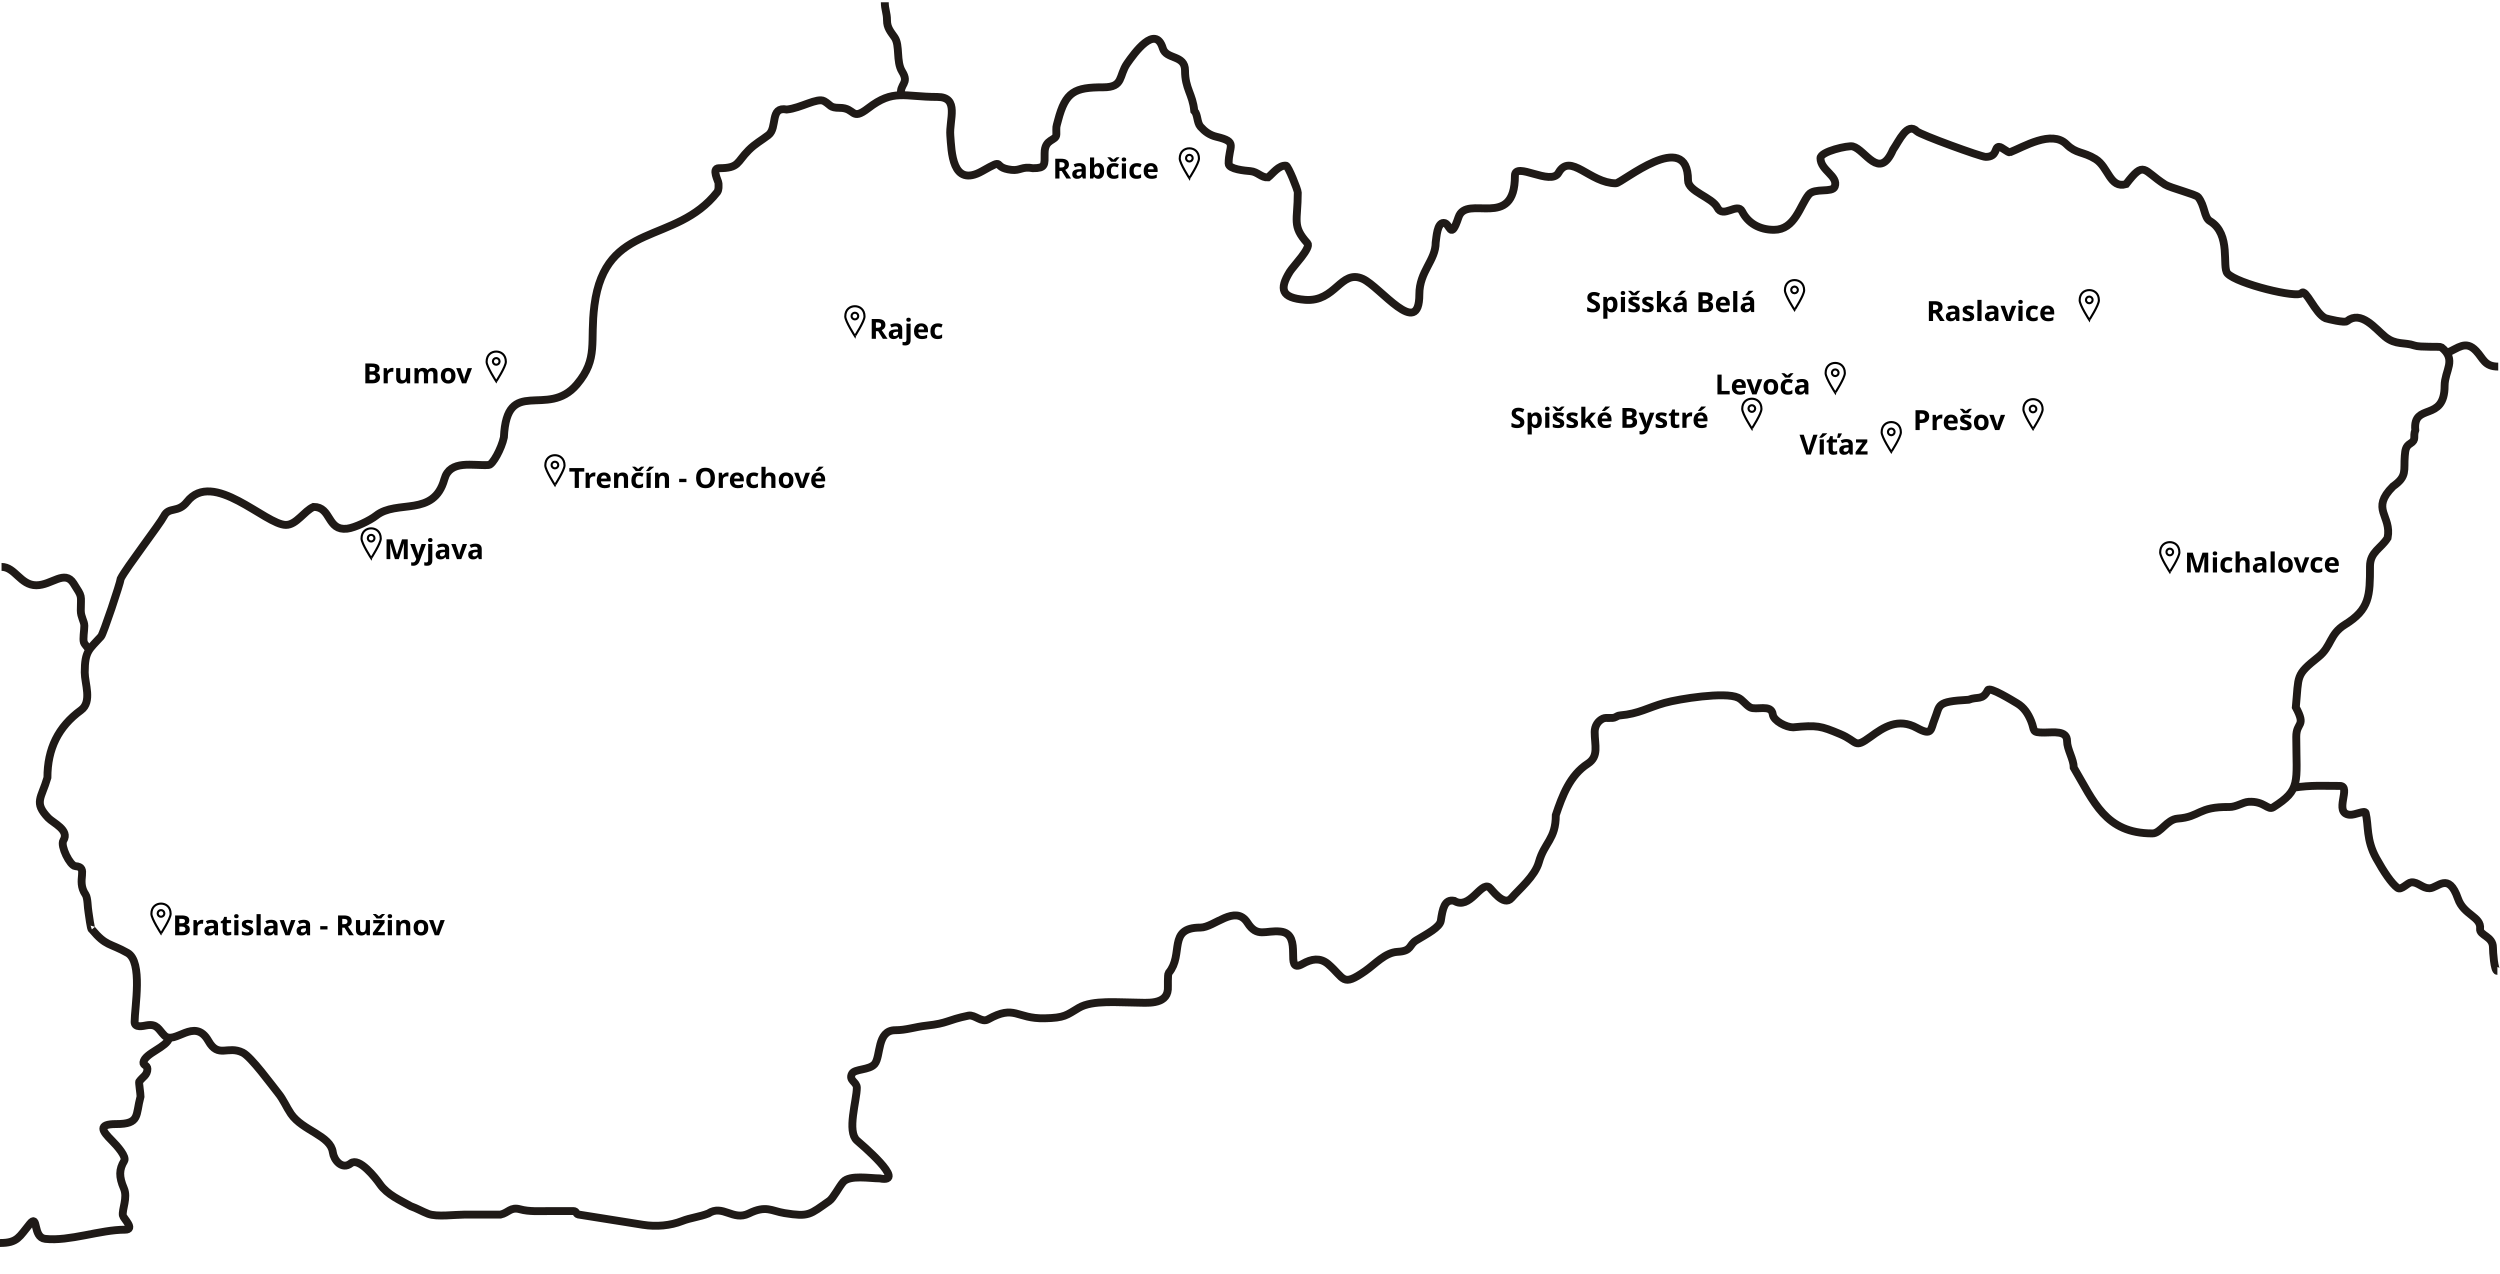
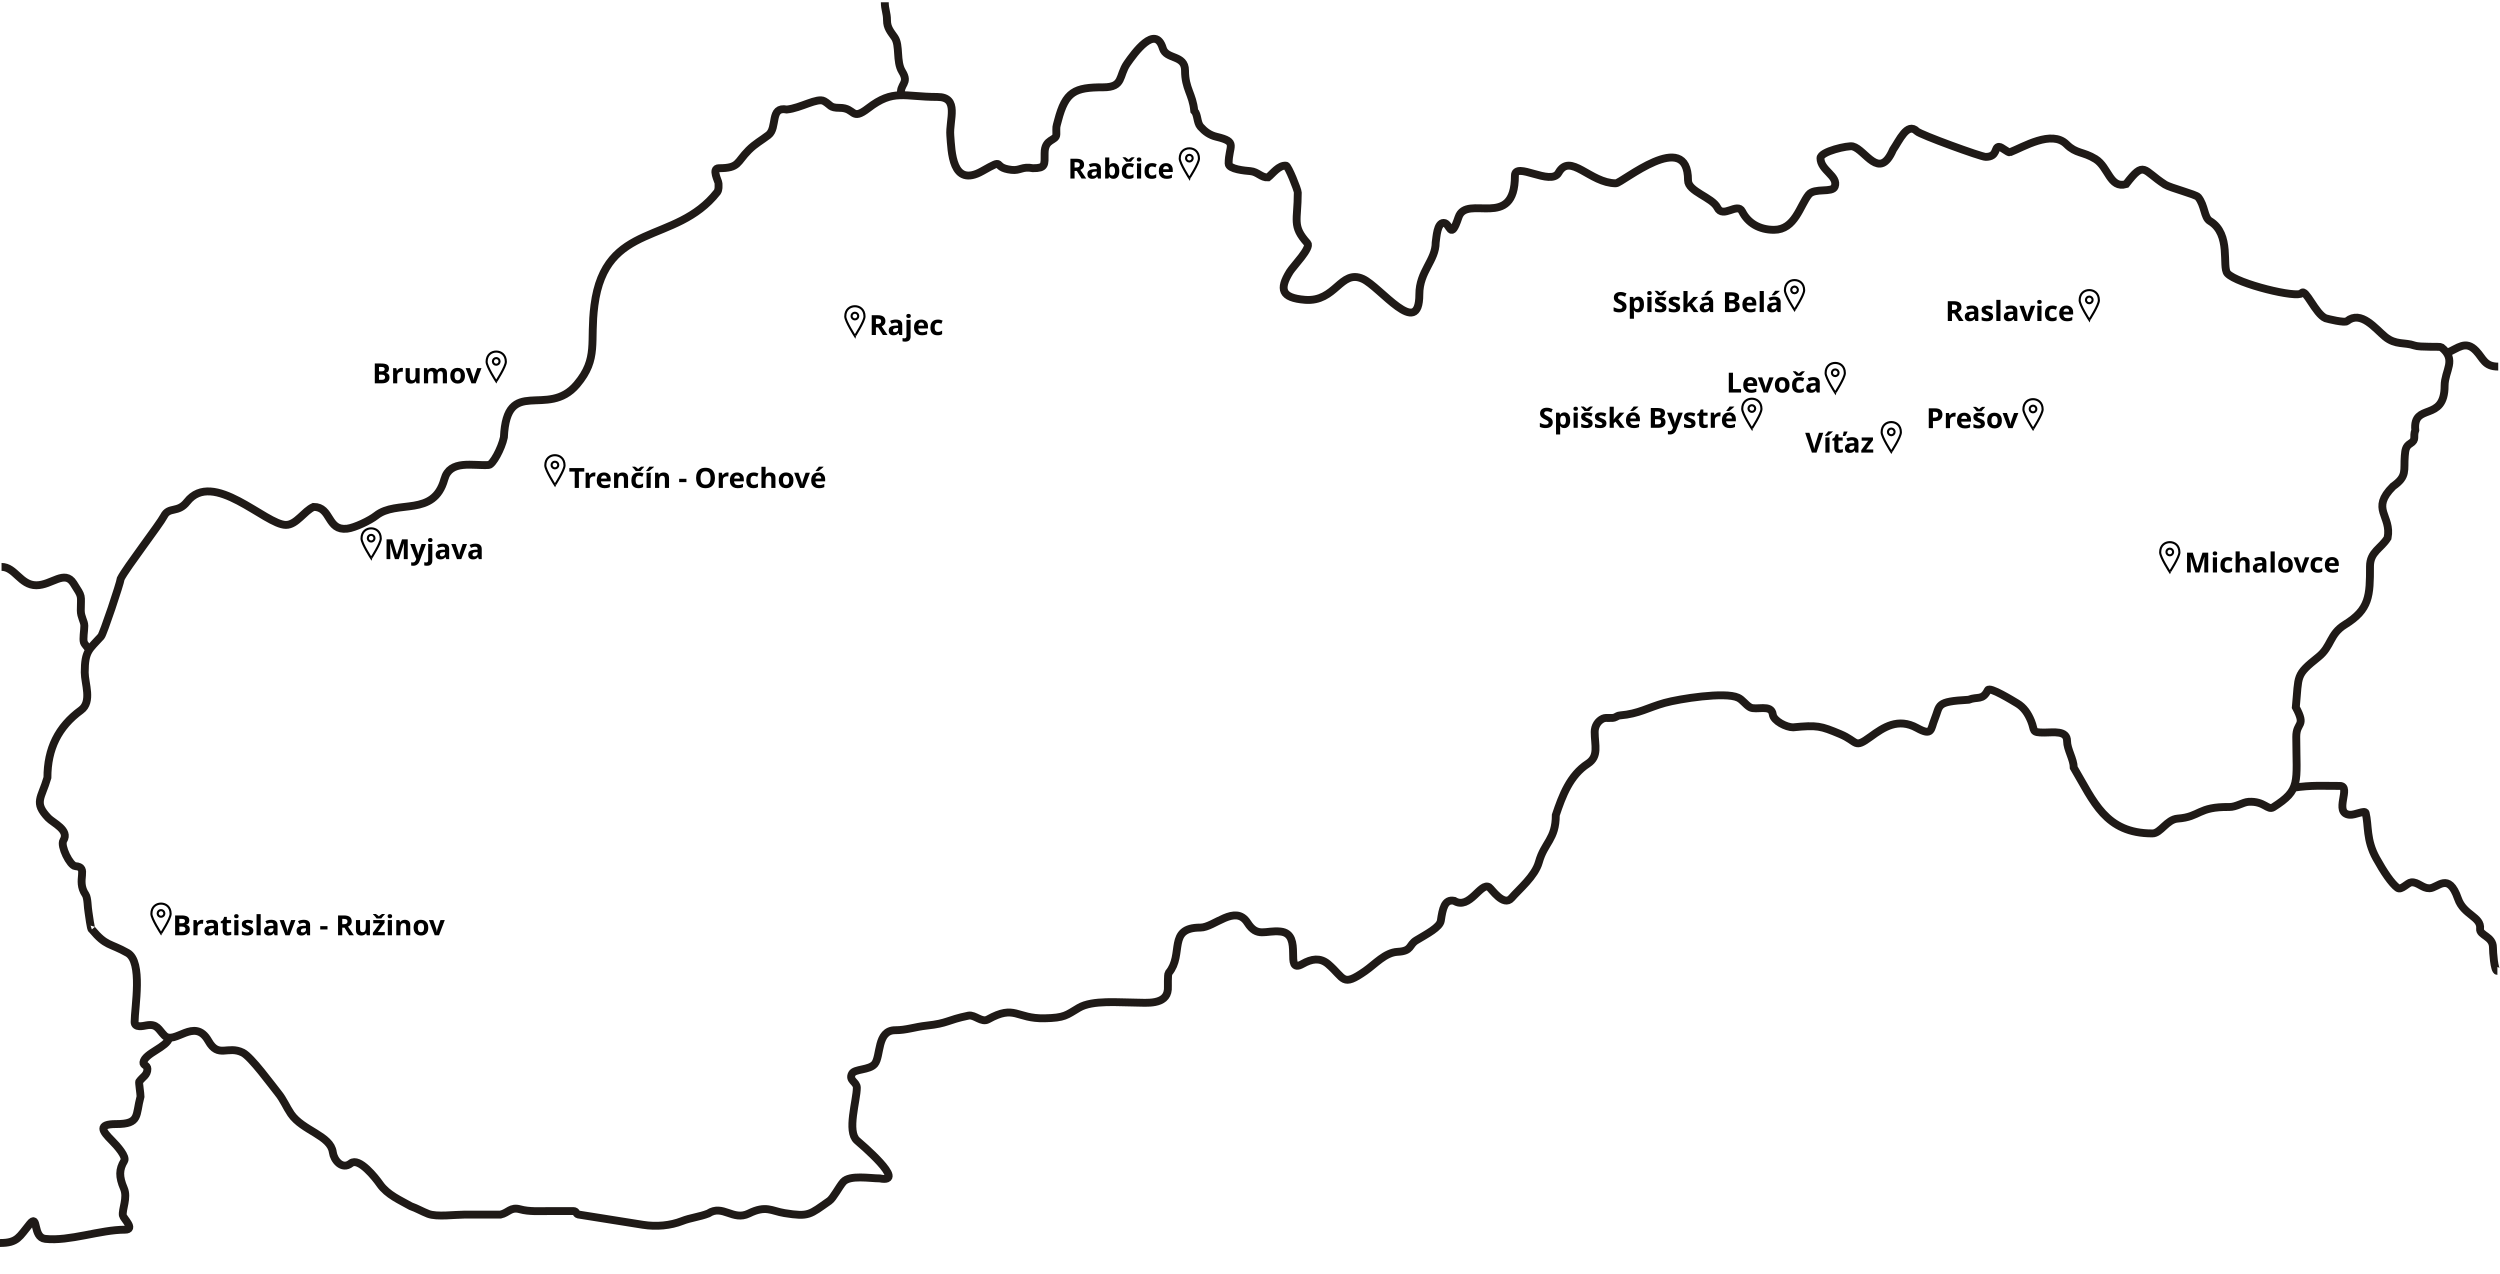
<svg xmlns="http://www.w3.org/2000/svg" xml:space="preserve" width="2642px" height="1346px" style="shape-rendering:geometricPrecision; text-rendering:geometricPrecision; image-rendering:optimizeQuality; fill-rule:evenodd; clip-rule:evenodd" viewBox="0 0 2642 1346" version="1.1" id="svg32">
  <defs id="defs12">
    <style type="text/css" id="style10">
    .str1 {stroke:#1F1A17;stroke-width:4.166}
    .str0 {stroke:#1F1A17;stroke-width:8.334}
    .fil0 {fill:none}
    .fil1 {fill:#1F1A17}
    .fnt0 {font-weight:normal;font-size:33.337;font-family:'Arial'}
   </style>
  </defs>
  <path style="fill:none;stroke:#1f1a17;stroke-width:8.334" id="path15" d="m 97.075,982.193 c -1.271,0.423 -2.997,-15.511 -3.544,-18.162 -0.964,-4.667 -0.712,-15.141 -3.101,-18.605 -10.589,-15.348 4.15,-29.016 -10.871,-30.091 -5.537,-0.396 -16.067,-21.513 -12.606,-27.052 6.882,-11.013 -10.853,-18.554 -15.947,-23.92 -15.608,-16.439 -7.241,-20.628 -0.886,-42.525 0,-30.431 11.403,-53.768 35.438,-71.318 12.122,-8.852 3.987,-28.28 3.987,-39.867 0,-23.115 4.778,-24.161 17.276,-38.095 2.292,-2.554 20.128,-55.774 20.82,-61.13 5.726,-11.354 41.167,-57.36 45.626,-66.002 5.345,-10.36 14.779,-2.841 24.363,-15.061 27.459,-35.01 82.911,24.363 104.541,24.363 11.129,0 19.134,-14.592 29.236,-19.048 19.051,0 13.987,25.496 35.438,23.034 8.165,-0.937 24.346,-8.8 30.565,-13.732 22.152,-17.566 60.934,2.039 72.204,-38.538 5.902,-21.252 30.709,-13.818 46.955,-15.061 4.077,-0.312 13.379,-17.155 15.947,-29.236 3.091,-65.966 45.98,-18.912 77.077,-55.814 23.287,-27.633 13.543,-44.762 18.605,-83.721 11.667,-89.812 85.421,-63.132 129.79,-119.602 1.81,-2.834 1.329,-5.954 1.329,-9.302 0,-2.222 -7.727,-15.947 0.443,-15.947 21.541,0 18.589,-6.186 31.451,-19.048 7.011,-7.011 13.202,-10.088 20.82,-15.947 9.966,-7.666 1.141,-30.572 19.491,-27.021 14.726,-1.472 32.281,-12.896 39.424,-8.859 7.248,4.094 5.651,7.088 16.39,7.088 16.977,0 11.899,14.461 30.122,0.443 26.921,-20.707 37.785,-11.96 73.09,-11.96 23.858,0 12.371,24.338 13.732,40.753 1.342,16.191 1.52,55.812 33.666,37.652 26.372,-14.899 9.074,-3.849 31.008,-1.329 9.347,1.073 11.178,-3.981 22.591,-1.772 13.467,0 12.403,-3.4 12.403,-15.947 0,-15.711 12.403,-12.528 12.403,-19.934 0,-9.53 -0.485,-5.969 1.772,-14.618 7.972,-30.547 17.667,-34.995 47.841,-34.995 21.666,0 16.108,-12.116 25.249,-25.249 7.45,-10.706 29.82,-41.88 37.652,-15.947 3.661,12.118 23.477,6.526 23.477,23.477 0,19.283 8.027,24.747 9.745,42.525 3.866,3.866 2.679,12.348 6.645,16.833 4.486,5.076 9.666,8.926 16.833,10.631 23.183,5.518 12.846,9.313 12.846,28.35 0,6.002 17.553,7.52 23.034,7.973 7.634,0.633 11.623,7.095 18.605,6.645 4.801,-3.807 11.453,-13.184 19.048,-12.403 2.263,0.232 12.403,25.52 12.403,28.35 0,30.055 -6.414,35.088 10.188,53.599 4.275,4.765 -15.034,24.32 -18.605,30.122 -11.389,18.509 -8.955,27.614 15.947,29.679 32.61,2.705 37.645,-32.669 61.13,-22.148 18.451,8.266 59.801,64.476 59.801,16.39 0,-24.416 17.276,-35.596 17.276,-54.928 0.919,-5.982 1.502,-20.54 8.479,-20.601 7.04,-0.061 6.888,20.164 15.626,-5.909 8.465,-25.262 59.617,14.651 59.617,-43.922 0,-15.629 37.962,11.25 46.069,-3.101 12.444,-22.027 33.236,11.074 60.687,11.074 6.105,0 76.191,-59.196 76.191,-3.101 0,11.837 25.567,17.899 31.008,28.793 5.945,11.906 21.192,-5.91 26.135,3.987 6.245,12.506 18.445,19.491 33.666,19.491 22.311,0 27.476,-25.764 36.767,-37.209 6.104,-7.521 24.999,-1.583 27.464,-8.416 4.077,-11.305 -15.061,-17.106 -15.061,-30.122 0,-7.078 29.3,-13.636 34.109,-12.403 13.436,3.445 28.078,36.891 42.525,3.544 6.597,-9.48 15.067,-29.673 25.249,-19.491 3.605,3.605 67.901,27.021 72.647,27.021 12.947,0 8.863,-10.631 14.175,-10.631 2.817,0 9.575,6.505 11.517,5.759 13.985,-5.377 44.121,-24.096 59.801,-8.416 10.114,10.114 17.494,7.462 30.565,15.504 13.849,8.523 15.193,31.554 32.337,26.578 19.704,-25.618 17.578,-14.636 41.196,0.443 5.654,3.61 32.6,10.303 34.995,13.289 7.234,9.022 6.161,21.5 12.403,25.249 23.069,13.86 12.42,48.586 18.605,55.371 10.009,10.98 74.357,26.636 78.406,20.82 3.942,-5.662 14.578,22.104 25.249,26.578 2.765,0.855 20.156,5.078 22.591,3.101 14.887,-12.082 30.118,8.044 40.31,16.39 11.127,9.111 20.837,5.635 31.008,9.302 5.819,2.098 27.159,0.828 28.35,1.772 16.893,13.397 3.544,24.6 3.544,40.753 0,39.15 -33.799,17.151 -31.008,46.955 -2.653,7.084 1.612,9.912 -5.316,14.175 -4.753,2.924 -5.251,6.706 -5.759,12.846 -1.315,15.857 2.857,21.598 -12.403,32.337 -24.388,24.388 -1.151,30.674 -5.759,54.485 -6.95,11.296 -18.605,14.692 -18.605,30.122 0,31.013 -0.355,45.437 -26.578,61.573 -16.308,10.036 -14.078,23.046 -27.907,34.109 -24.504,19.604 -20.613,18.948 -23.92,53.156 11.374,21.33 0.424,14.941 0.471,31.43 0.142,48.754 5.072,55.545 -24.18,74.18 -6.011,3.83 -9.428,-6.705 -26.28,-5.656 -5.945,0.37 -13.045,5.576 -20.443,5.473 -33.066,-0.462 -30.479,10.449 -54.354,12.24 -11.605,0.871 -18.044,15.667 -26.709,15.667 -49.75,0 -61.978,-33.63 -83.17,-69.473 0,-8.792 -7.069,-19.401 -7.069,-28.054 0,-11.674 -14.525,-9.057 -24.078,-9.057 -13.966,0 -9.651,-1.749 -13.916,-12.149 -3.276,-7.989 -7.69,-14.581 -14.8,-18.776 -4.75,-2.801 -28.961,-17.845 -30.925,-13.916 -5.627,11.257 -10.603,6.399 -20.322,10.161 -35.099,2.013 -29.745,5.345 -36.006,20.764 -4.255,10.482 -2.21,18.073 -18.555,9.057 -19.996,-11.03 -35.313,-0.745 -49.038,9.278 -17.961,13.115 -12.872,5.199 -32.251,-2.872 -20.625,-8.589 -23.863,-9.565 -49.701,-7.069 -6.929,0 -20.508,-6.635 -21.427,-13.695 -1.485,-11.416 -17.856,-3.817 -24.078,-7.51 -4.889,-2.901 -7.699,-7.866 -12.591,-10.161 -13.841,-6.497 -62.397,1.317 -77.534,5.522 -17.757,4.932 -27.203,11.537 -47.271,13.254 -1.514,0 -3.554,1.155 -4.639,1.767 -3.577,2.022 -9.684,-0.053 -13.254,1.546 -5.496,2.464 -8.836,8.053 -8.836,14.137 0,14.176 4.693,25.79 -7.29,33.576 -18.85,12.246 -26.96,33.829 -33.797,54.34 0,25.636 -12.117,28.905 -17.892,49.701 -4.114,14.812 -20.725,28.424 -28.989,37.989 -8.266,9.567 -20.993,-9.755 -23.584,-11.482 -8.896,-5.929 -20.569,24.49 -36.889,14.358 -10.308,-2.13 -12.299,8.614 -14.137,20.985 -1.034,6.956 -14.398,13.829 -25.937,20.768 -8.1,4.87 -4.349,11.34 -19.788,12.146 -13.089,0.683 -23.703,12.987 -34.239,20.322 -24.676,17.18 -21.37,7.901 -39.319,-7.51 -8.434,-6.962 -17.225,-5.495 -26.949,0 -20.373,11.511 1.664,-31.671 -23.194,-34.239 -16.031,-1.655 -24.577,6.882 -34.901,-9.278 -12.845,-20.104 -35.324,5.081 -49.701,5.081 -35.342,0 -17.074,28.43 -33.576,47.934 -1.301,1.886 -0.648,14.386 -0.884,17.451 -1.288,16.791 -23.549,13.974 -33.576,13.916 -17.462,0 -46.014,-3.056 -60.525,5.522 -13.291,7.856 -14.806,10.603 -36.227,11.045 -30.251,0.624 -30.978,-14.834 -59.817,1.188 -6.693,3.717 -13.868,-5.229 -20.465,-4.027 -23.467,4.878 -21.319,8.046 -44.302,10.57 -12.58,1.382 -21.416,4.86 -33.134,4.86 -19.739,0 -15.02,27.654 -21.869,35.785 -5.5,6.531 -21.137,5.007 -23.857,10.161 -3.811,7.226 5.081,8.657 5.081,14.8 0,13.335 -10.794,46.345 0.221,55.886 2.575,2.231 54.144,45.802 24.078,39.982 -10.28,0 -31.835,-3.923 -38.657,3.755 -4.352,4.897 -10.494,17.103 -14.8,20.101 -20.745,14.443 -21.148,17.009 -47.271,12.812 -14.047,-2.257 -19.342,-8.613 -37.773,0.442 -16.722,8.213 -27.455,-10.088 -42.853,0 -9.047,3.563 -18.628,4.416 -27.612,7.952 -12.211,4.808 -27.123,6.236 -41.307,3.976 l -68.416,-10.903 c -2.54,-0.627 -1.754,-3.625 -5.163,-3.625 h -7.8 -17.028 c -10.702,0 -21.854,0.826 -31.529,-1.868 -10.088,-2.808 -12.172,3.69 -20.653,5.603 h -37.901 c -10.381,0 -29.477,2.692 -38.45,-0.769 -6.747,-2.603 -11.717,-5.713 -18.475,-8.098 -10.879,-6.222 -24.708,-11.932 -32.692,-23.415 -4.455,-6.407 -21.956,-28.76 -30.704,-21.869 -9.257,7.291 -17.937,-3.539 -18.997,-11.707 -2.302,-17.744 -31.958,-22.717 -44.231,-40.626 -5.009,-7.308 -7.703,-14.72 -13.732,-22.148 -6.511,-8.021 -28.244,-38.047 -37.209,-42.525 -15.967,-7.973 -25.659,6.466 -36.324,-12.403 -14.614,-25.856 -35.666,5.088 -46.512,-5.759 -6.264,-6.264 -7.509,-12.729 -19.048,-10.631 -3.365,0.612 -12.403,2.835 -12.403,-3.544 0,-15.403 9.017,-63.743 -7.53,-73.09 -18.874,-10.663 -22.561,-6.697 -37.652,-24.806 m 81.845,114.448 c -2.181,10.022 -26.05,16.395 -27.36,26.126 -0.396,2.937 4.21,3.021 4.21,6.783 0,6.889 -4.999,8.302 -8.654,13.566 -0.51,0.734 1.403,12.921 1.403,15.671 -5.357,19.902 -0.339,29.123 -25.703,29.123 -20.068,0 -14.692,7.358 -4.692,17.358 6.005,6.005 15.771,17.22 13.121,21.577 -5.436,8.937 -5.638,16.711 -0.353,28.98 4.3,9.979 -2.088,22.164 -1.044,28.697 0.468,2.931 13.44,15.007 2.345,15.007 -26.296,0 -58.909,12.512 -84.373,9.712 -13.577,-1.493 -7.131,-26.928 -16.139,-15.981 -11.444,13.909 -13.015,20.338 -31.681,20.338 m 94.025,-626.328 c 0.417,-1.465 -4.517,-5.819 -5.381,-8.42 -1.204,-3.622 0.468,-12.296 0.468,-17.542 0,-4.76 -3.742,-9.236 -3.742,-16.138 0,-17.084 2.234,-13.193 -7.718,-28.768 -9.358,-14.643 -23.038,2.105 -39.293,2.105 -16.8,0 -22.47,-19.413 -36.72,-19.413 m 950.7,-498.461 c -2.13,-12.33 9.112,-11.898 0.999,-25.081 -6.551,-10.649 -2.036,-27.575 -7.972,-36.11 -4.033,-5.8 -7.972,-10.093 -7.972,-17.82 0,-8.255 -2.344,-11.43 -2.344,-19.227 M 2585.75,372.997 c 12.094,-4.827 19.802,-13.962 30.988,-2.181 7.645,8.051 8.828,16.606 23.389,16.606 m -216.218,444.989 c 19.377,-2.769 29.77,-1.843 48.848,-1.843 12.822,0 -7.275,28.837 10.317,30.482 5.686,0.532 16.148,-5.193 16.943,-1.93 3.299,13.534 0.385,28.29 11.195,47.888 7.904,14.33 16.232,26.661 22.511,31.297 3.968,2.928 10.453,-5.461 14.538,-5.844 6.874,-0.645 11.849,6.431 19.2,6.272 8.907,-0.191 20.127,-17.825 30.128,10.935 6.09,17.517 24.764,19.006 23.359,31.903 -0.767,7.04 13.6,7.862 13.6,19.696 0,4.651 1.295,24.855 4.69,24.855" class="fil0 str0" />
  <g transform="translate(-1604.054,698.5398)" id="g5074">
    <g id="g5060">
      <text xml:space="preserve" style="font-style:normal;font-variant:normal;font-weight:normal;font-stretch:normal;font-size:40px;line-height:125%;font-family:Wingdings;-inkscape-font-specification:Wingdings;letter-spacing:0px;word-spacing:-1.23px;fill:#000000;fill-opacity:1;stroke:none;stroke-width:1px;stroke-linecap:butt;stroke-linejoin:miter;stroke-opacity:1" x="1786.479" y="289.832" id="text5058">
        <tspan id="tspan5056" x="1786.479" y="289.832" style="font-style:normal;font-variant:normal;font-weight:bold;font-stretch:normal;font-size:29.333px;font-family:sans-serif;-inkscape-font-specification:'sans-serif Bold'">Bratislava - Ružinov</tspan>
      </text>
      <text id="text5078" y="289.832" x="1786.479" style="font-style:normal;font-variant:normal;font-weight:normal;font-stretch:normal;font-size:40px;line-height:125%;font-family:Wingdings;-inkscape-font-specification:Wingdings;letter-spacing:0px;word-spacing:-1.23px;fill:#000000;fill-opacity:1;stroke:none;stroke-width:1px;stroke-linecap:butt;stroke-linejoin:miter;stroke-opacity:1" xml:space="preserve">
        <tspan style="font-style:normal;font-variant:normal;font-weight:bold;font-stretch:normal;font-size:29.333px;font-family:sans-serif;-inkscape-font-specification:'sans-serif Bold'" y="326.428" x="1786.479" id="tspan5076" />
      </text>
      <g id="g4552-2-5" transform="matrix(0.05790356,0,0,0.05790356,1766.482,255.942)" style="clip-rule:evenodd;fill:none;fill-rule:evenodd;stroke:#000000;stroke-width:38.38;stroke-miterlimit:4;stroke-dasharray:none;stroke-opacity:1;image-rendering:optimizeQuality;shape-rendering:geometricPrecision;text-rendering:geometricPrecision">
        <path id="path4550-2-21" d="m 133.383,551.7 c 0,0.1 0.2,0.3 0.2,0.3 0,0 175.2,-269 175.2,-357.4 0,-130.1 -88.8,-186.7 -175.4,-186.9 -86.6,0.2 -175.4,56.8 -175.4,186.9 0,88.4 175.3,357.4 175.3,357.4 0,0 0.1,-0.3 0.1,-0.3 z M 72.683,187.2 c 0,-33.6 27.2,-60.8 60.8,-60.8 33.6,0 60.8,27.2 60.8,60.8 0,33.6 -27.3,60.8 -60.9,60.8 -33.5,0 -60.7,-27.2 -60.7,-60.8 z" style="fill:none;stroke-width:38.38;stroke-miterlimit:4;stroke-dasharray:none" />
      </g>
      <g id="g4552-2-5-8" transform="matrix(0.05790356,0,0,0.05790356,1988.558,-140.6224)" style="clip-rule:evenodd;fill:none;fill-rule:evenodd;stroke:#000000;stroke-width:38.38;stroke-miterlimit:4;stroke-dasharray:none;stroke-opacity:1;image-rendering:optimizeQuality;shape-rendering:geometricPrecision;text-rendering:geometricPrecision">
        <path id="path4550-2-21-0" d="m 133.383,551.7 c 0,0.1 0.2,0.3 0.2,0.3 0,0 175.2,-269 175.2,-357.4 0,-130.1 -88.8,-186.7 -175.4,-186.9 -86.6,0.2 -175.4,56.8 -175.4,186.9 0,88.4 175.3,357.4 175.3,357.4 0,0 0.1,-0.3 0.1,-0.3 z M 72.683,187.2 c 0,-33.6 27.2,-60.8 60.8,-60.8 33.6,0 60.8,27.2 60.8,60.8 0,33.6 -27.3,60.8 -60.9,60.8 -33.5,0 -60.7,-27.2 -60.7,-60.8 z" style="fill:none;stroke-width:38.38;stroke-miterlimit:4;stroke-dasharray:none" />
      </g>
      <g id="g4552-2-5-4" transform="matrix(0.05790356,0,0,0.05790356,2182.771,-217.9353)" style="clip-rule:evenodd;fill:none;fill-rule:evenodd;stroke:#000000;stroke-width:38.38;stroke-miterlimit:4;stroke-dasharray:none;stroke-opacity:1;image-rendering:optimizeQuality;shape-rendering:geometricPrecision;text-rendering:geometricPrecision">
        <path id="path4550-2-21-3" d="m 133.383,551.7 c 0,0.1 0.2,0.3 0.2,0.3 0,0 175.2,-269 175.2,-357.4 0,-130.1 -88.8,-186.7 -175.4,-186.9 -86.6,0.2 -175.4,56.8 -175.4,186.9 0,88.4 175.3,357.4 175.3,357.4 0,0 0.1,-0.3 0.1,-0.3 z M 72.683,187.2 c 0,-33.6 27.2,-60.8 60.8,-60.8 33.6,0 60.8,27.2 60.8,60.8 0,33.6 -27.3,60.8 -60.9,60.8 -33.5,0 -60.7,-27.2 -60.7,-60.8 z" style="fill:none;stroke-width:38.38;stroke-miterlimit:4;stroke-dasharray:none" />
      </g>
      <g id="g4552-2-5-6" transform="matrix(0.05790356,0,0,0.05790356,2120.746,-327.4483)" style="clip-rule:evenodd;fill:none;fill-rule:evenodd;stroke:#000000;stroke-width:38.38;stroke-miterlimit:4;stroke-dasharray:none;stroke-opacity:1;image-rendering:optimizeQuality;shape-rendering:geometricPrecision;text-rendering:geometricPrecision">
        <path id="path4550-2-21-1" d="m 133.383,551.7 c 0,0.1 0.2,0.3 0.2,0.3 0,0 175.2,-269 175.2,-357.4 0,-130.1 -88.8,-186.7 -175.4,-186.9 -86.6,0.2 -175.4,56.8 -175.4,186.9 0,88.4 175.3,357.4 175.3,357.4 0,0 0.1,-0.3 0.1,-0.3 z M 72.683,187.2 c 0,-33.6 27.2,-60.8 60.8,-60.8 33.6,0 60.8,27.2 60.8,60.8 0,33.6 -27.3,60.8 -60.9,60.8 -33.5,0 -60.7,-27.2 -60.7,-60.8 z" style="fill:none;stroke-width:38.38;stroke-miterlimit:4;stroke-dasharray:none" />
      </g>
      <g id="g4552-2-5-60" transform="matrix(0.05790356,0,0,0.05790356,2499.785,-375.3736)" style="clip-rule:evenodd;fill:none;fill-rule:evenodd;stroke:#000000;stroke-width:38.38;stroke-miterlimit:4;stroke-dasharray:none;stroke-opacity:1;image-rendering:optimizeQuality;shape-rendering:geometricPrecision;text-rendering:geometricPrecision">
        <path id="path4550-2-21-5" d="m 133.383,551.7 c 0,0.1 0.2,0.3 0.2,0.3 0,0 175.2,-269 175.2,-357.4 0,-130.1 -88.8,-186.7 -175.4,-186.9 -86.6,0.2 -175.4,56.8 -175.4,186.9 0,88.4 175.3,357.4 175.3,357.4 0,0 0.1,-0.3 0.1,-0.3 z M 72.683,187.2 c 0,-33.6 27.2,-60.8 60.8,-60.8 33.6,0 60.8,27.2 60.8,60.8 0,33.6 -27.3,60.8 -60.9,60.8 -33.5,0 -60.7,-27.2 -60.7,-60.8 z" style="fill:none;stroke-width:38.38;stroke-miterlimit:4;stroke-dasharray:none" />
      </g>
      <g id="g4552-2-5-9" transform="matrix(0.05790356,0,0,0.05790356,2853.237,-542.2368)" style="clip-rule:evenodd;fill:none;fill-rule:evenodd;stroke:#000000;stroke-width:38.38;stroke-miterlimit:4;stroke-dasharray:none;stroke-opacity:1;image-rendering:optimizeQuality;shape-rendering:geometricPrecision;text-rendering:geometricPrecision">
        <path id="path4550-2-21-7" d="m 133.383,551.7 c 0,0.1 0.2,0.3 0.2,0.3 0,0 175.2,-269 175.2,-357.4 0,-130.1 -88.8,-186.7 -175.4,-186.9 -86.6,0.2 -175.4,56.8 -175.4,186.9 0,88.4 175.3,357.4 175.3,357.4 0,0 0.1,-0.3 0.1,-0.3 z M 72.683,187.2 c 0,-33.6 27.2,-60.8 60.8,-60.8 33.6,0 60.8,27.2 60.8,60.8 0,33.6 -27.3,60.8 -60.9,60.8 -33.5,0 -60.7,-27.2 -60.7,-60.8 z" style="fill:none;stroke-width:38.38;stroke-miterlimit:4;stroke-dasharray:none" />
      </g>
      <g id="g4552-2-5-98" transform="matrix(0.05790356,0,0,0.05790356,3492.79,-402.9987)" style="clip-rule:evenodd;fill:none;fill-rule:evenodd;stroke:#000000;stroke-width:38.38;stroke-miterlimit:4;stroke-dasharray:none;stroke-opacity:1;image-rendering:optimizeQuality;shape-rendering:geometricPrecision;text-rendering:geometricPrecision">
        <path id="path4550-2-21-57" d="m 133.383,551.7 c 0,0.1 0.2,0.3 0.2,0.3 0,0 175.2,-269 175.2,-357.4 0,-130.1 -88.8,-186.7 -175.4,-186.9 -86.6,0.2 -175.4,56.8 -175.4,186.9 0,88.4 175.3,357.4 175.3,357.4 0,0 0.1,-0.3 0.1,-0.3 z M 72.683,187.2 c 0,-33.6 27.2,-60.8 60.8,-60.8 33.6,0 60.8,27.2 60.8,60.8 0,33.6 -27.3,60.8 -60.9,60.8 -33.5,0 -60.7,-27.2 -60.7,-60.8 z" style="fill:none;stroke-width:38.38;stroke-miterlimit:4;stroke-dasharray:none" />
      </g>
      <g id="g4552-2-5-87" transform="matrix(0.05790356,0,0,0.05790356,3744.829,-277.1481)" style="clip-rule:evenodd;fill:none;fill-rule:evenodd;stroke:#000000;stroke-width:38.38;stroke-miterlimit:4;stroke-dasharray:none;stroke-opacity:1;image-rendering:optimizeQuality;shape-rendering:geometricPrecision;text-rendering:geometricPrecision">
        <path id="path4550-2-21-02" d="m 133.383,551.7 c 0,0.1 0.2,0.3 0.2,0.3 0,0 175.2,-269 175.2,-357.4 0,-130.1 -88.8,-186.7 -175.4,-186.9 -86.6,0.2 -175.4,56.8 -175.4,186.9 0,88.4 175.3,357.4 175.3,357.4 0,0 0.1,-0.3 0.1,-0.3 z M 72.683,187.2 c 0,-33.6 27.2,-60.8 60.8,-60.8 33.6,0 60.8,27.2 60.8,60.8 0,33.6 -27.3,60.8 -60.9,60.8 -33.5,0 -60.7,-27.2 -60.7,-60.8 z" style="fill:none;stroke-width:38.38;stroke-miterlimit:4;stroke-dasharray:none" />
      </g>
      <g id="g4552-2-5-86" transform="matrix(0.05790356,0,0,0.05790356,3595.015,-252.948)" style="clip-rule:evenodd;fill:none;fill-rule:evenodd;stroke:#000000;stroke-width:38.38;stroke-miterlimit:4;stroke-dasharray:none;stroke-opacity:1;image-rendering:optimizeQuality;shape-rendering:geometricPrecision;text-rendering:geometricPrecision">
        <path id="path4550-2-21-2" d="m 133.383,551.7 c 0,0.1 0.2,0.3 0.2,0.3 0,0 175.2,-269 175.2,-357.4 0,-130.1 -88.8,-186.7 -175.4,-186.9 -86.6,0.2 -175.4,56.8 -175.4,186.9 0,88.4 175.3,357.4 175.3,357.4 0,0 0.1,-0.3 0.1,-0.3 z M 72.683,187.2 c 0,-33.6 27.2,-60.8 60.8,-60.8 33.6,0 60.8,27.2 60.8,60.8 0,33.6 -27.3,60.8 -60.9,60.8 -33.5,0 -60.7,-27.2 -60.7,-60.8 z" style="fill:none;stroke-width:38.38;stroke-miterlimit:4;stroke-dasharray:none" />
      </g>
      <g id="g4552-2-5-2" transform="matrix(0.05790356,0,0,0.05790356,3889.354,-126.0474)" style="clip-rule:evenodd;fill:none;fill-rule:evenodd;stroke:#000000;stroke-width:38.38;stroke-miterlimit:4;stroke-dasharray:none;stroke-opacity:1;image-rendering:optimizeQuality;shape-rendering:geometricPrecision;text-rendering:geometricPrecision">
        <path id="path4550-2-21-36" d="m 133.383,551.7 c 0,0.1 0.2,0.3 0.2,0.3 0,0 175.2,-269 175.2,-357.4 0,-130.1 -88.8,-186.7 -175.4,-186.9 -86.6,0.2 -175.4,56.8 -175.4,186.9 0,88.4 175.3,357.4 175.3,357.4 0,0 0.1,-0.3 0.1,-0.3 z M 72.683,187.2 c 0,-33.6 27.2,-60.8 60.8,-60.8 33.6,0 60.8,27.2 60.8,60.8 0,33.6 -27.3,60.8 -60.9,60.8 -33.5,0 -60.7,-27.2 -60.7,-60.8 z" style="fill:none;stroke-width:38.38;stroke-miterlimit:4;stroke-dasharray:none" />
      </g>
      <g id="g4552-2-5-5" transform="matrix(0.05790356,0,0,0.05790356,3447.677,-277.6231)" style="clip-rule:evenodd;fill:none;fill-rule:evenodd;stroke:#000000;stroke-width:38.38;stroke-miterlimit:4;stroke-dasharray:none;stroke-opacity:1;image-rendering:optimizeQuality;shape-rendering:geometricPrecision;text-rendering:geometricPrecision">
        <path id="path4550-2-21-4" d="m 133.383,551.7 c 0,0.1 0.2,0.3 0.2,0.3 0,0 175.2,-269 175.2,-357.4 0,-130.1 -88.8,-186.7 -175.4,-186.9 -86.6,0.2 -175.4,56.8 -175.4,186.9 0,88.4 175.3,357.4 175.3,357.4 0,0 0.1,-0.3 0.1,-0.3 z M 72.683,187.2 c 0,-33.6 27.2,-60.8 60.8,-60.8 33.6,0 60.8,27.2 60.8,60.8 0,33.6 -27.3,60.8 -60.9,60.8 -33.5,0 -60.7,-27.2 -60.7,-60.8 z" style="fill:none;stroke-width:38.38;stroke-miterlimit:4;stroke-dasharray:none" />
      </g>
      <g id="g4552-2-5-53" transform="matrix(0.05790356,0,0,0.05790356,3535.802,-315.4483)" style="clip-rule:evenodd;fill:none;fill-rule:evenodd;stroke:#000000;stroke-width:38.38;stroke-miterlimit:4;stroke-dasharray:none;stroke-opacity:1;image-rendering:optimizeQuality;shape-rendering:geometricPrecision;text-rendering:geometricPrecision">
        <path id="path4550-2-21-54" d="m 133.383,551.7 c 0,0.1 0.2,0.3 0.2,0.3 0,0 175.2,-269 175.2,-357.4 0,-130.1 -88.8,-186.7 -175.4,-186.9 -86.6,0.2 -175.4,56.8 -175.4,186.9 0,88.4 175.3,357.4 175.3,357.4 0,0 0.1,-0.3 0.1,-0.3 z M 72.683,187.2 c 0,-33.6 27.2,-60.8 60.8,-60.8 33.6,0 60.8,27.2 60.8,60.8 0,33.6 -27.3,60.8 -60.9,60.8 -33.5,0 -60.7,-27.2 -60.7,-60.8 z" style="fill:none;stroke-width:38.38;stroke-miterlimit:4;stroke-dasharray:none" />
      </g>
      <g id="g4552-2-5-7" transform="matrix(0.05790356,0,0,0.05790356,3804.279,-392.4236)" style="clip-rule:evenodd;fill:none;fill-rule:evenodd;stroke:#000000;stroke-width:38.38;stroke-miterlimit:4;stroke-dasharray:none;stroke-opacity:1;image-rendering:optimizeQuality;shape-rendering:geometricPrecision;text-rendering:geometricPrecision">
        <path id="path4550-2-21-39" d="m 133.383,551.7 c 0,0.1 0.2,0.3 0.2,0.3 0,0 175.2,-269 175.2,-357.4 0,-130.1 -88.8,-186.7 -175.4,-186.9 -86.6,0.2 -175.4,56.8 -175.4,186.9 0,88.4 175.3,357.4 175.3,357.4 0,0 0.1,-0.3 0.1,-0.3 z M 72.683,187.2 c 0,-33.6 27.2,-60.8 60.8,-60.8 33.6,0 60.8,27.2 60.8,60.8 0,33.6 -27.3,60.8 -60.9,60.8 -33.5,0 -60.7,-27.2 -60.7,-60.8 z" style="fill:none;stroke-width:38.38;stroke-miterlimit:4;stroke-dasharray:none" />
      </g>
    </g>
  </g>
-   <g transform="translate(115.2473,190.5109)" id="g5134">
+   <g transform="translate(121.2473,188.5109)" id="g5134">
    <g id="g5120">
      <text xml:space="preserve" style="font-style:normal;font-variant:normal;font-weight:normal;font-stretch:normal;font-size:40px;line-height:125%;font-family:Wingdings;-inkscape-font-specification:Wingdings;letter-spacing:0px;word-spacing:-1.23px;fill:#000000;fill-opacity:1;stroke:none;stroke-width:1px;stroke-linecap:butt;stroke-linejoin:miter;stroke-opacity:1" x="1786.479" y="289.832" id="text5118">
        <tspan id="tspan5116" x="1786.479" y="289.832" style="font-style:normal;font-variant:normal;font-weight:bold;font-stretch:normal;font-size:29.333px;font-family:sans-serif;-inkscape-font-specification:'sans-serif Bold'">Víťaz</tspan>
      </text>
    </g>
  </g>
-   <g id="g5250" transform="translate(235.1986,164.639)">
+   <g id="g5250" transform="translate(249.1986,162.639)">
    <g id="g5236">
      <text id="text5234" y="289.832" x="1786.479" style="font-style:normal;font-variant:normal;font-weight:normal;font-stretch:normal;font-size:40px;line-height:125%;font-family:Wingdings;-inkscape-font-specification:Wingdings;letter-spacing:0px;word-spacing:-1.23px;fill:#000000;fill-opacity:1;stroke:none;stroke-width:1px;stroke-linecap:butt;stroke-linejoin:miter;stroke-opacity:1" xml:space="preserve">
        <tspan style="font-style:normal;font-variant:normal;font-weight:bold;font-stretch:normal;font-size:29.333px;font-family:sans-serif;-inkscape-font-specification:'sans-serif Bold'" y="289.832" x="1786.479" id="tspan5232">Prešov</tspan>
      </text>
      <text xml:space="preserve" style="font-style:normal;font-variant:normal;font-weight:normal;font-stretch:normal;font-size:40px;line-height:125%;font-family:Wingdings;-inkscape-font-specification:Wingdings;letter-spacing:0px;word-spacing:-1.23px;fill:#000000;fill-opacity:1;stroke:none;stroke-width:1px;stroke-linecap:butt;stroke-linejoin:miter;stroke-opacity:1" x="1786.479" y="289.832" id="text5254">
        <tspan id="tspan5252" x="1786.479" y="326.428" style="font-style:normal;font-variant:normal;font-weight:bold;font-stretch:normal;font-size:29.333px;font-family:sans-serif;-inkscape-font-specification:'sans-serif Bold'" />
      </text>
    </g>
  </g>
-   <g transform="translate(-190.5108,162.287)" id="g5284">
+   <g transform="translate(-160.5108,162.287)" id="g5284">
    <g id="g5270">
      <text xml:space="preserve" style="font-style:normal;font-variant:normal;font-weight:normal;font-stretch:normal;font-size:40px;line-height:125%;font-family:Wingdings;-inkscape-font-specification:Wingdings;letter-spacing:0px;word-spacing:-1.23px;fill:#000000;fill-opacity:1;stroke:none;stroke-width:1px;stroke-linecap:butt;stroke-linejoin:miter;stroke-opacity:1" x="1786.479" y="289.832" id="text5264">
        <tspan id="tspan5262" x="1786.479" y="289.832" style="font-style:normal;font-variant:normal;font-weight:bold;font-stretch:normal;font-size:29.333px;font-family:sans-serif;-inkscape-font-specification:'sans-serif Bold'">Spišské Bystré</tspan>
      </text>
      <text id="text5268" y="289.832" x="1786.479" style="font-style:normal;font-variant:normal;font-weight:normal;font-stretch:normal;font-size:40px;line-height:125%;font-family:Wingdings;-inkscape-font-specification:Wingdings;letter-spacing:0px;word-spacing:-1.23px;fill:#000000;fill-opacity:1;stroke:none;stroke-width:1px;stroke-linecap:butt;stroke-linejoin:miter;stroke-opacity:1" xml:space="preserve">
        <tspan style="font-style:normal;font-variant:normal;font-weight:bold;font-stretch:normal;font-size:29.333px;font-family:sans-serif;-inkscape-font-specification:'sans-serif Bold'" y="326.428" x="1786.479" id="tspan5266" />
      </text>
    </g>
  </g>
  <g id="g5314" transform="translate(-1380.616,301.0542)">
    <g id="g5300">
      <text id="text5294" y="289.832" x="1786.479" style="font-style:normal;font-variant:normal;font-weight:normal;font-stretch:normal;font-size:40px;line-height:125%;font-family:Wingdings;-inkscape-font-specification:Wingdings;letter-spacing:0px;word-spacing:-1.23px;fill:#000000;fill-opacity:1;stroke:none;stroke-width:1px;stroke-linecap:butt;stroke-linejoin:miter;stroke-opacity:1" xml:space="preserve">
        <tspan style="font-style:normal;font-variant:normal;font-weight:bold;font-stretch:normal;font-size:29.333px;font-family:sans-serif;-inkscape-font-specification:'sans-serif Bold'" y="289.832" x="1786.479" id="tspan5292">Myjava</tspan>
      </text>
      <text xml:space="preserve" style="font-style:normal;font-variant:normal;font-weight:normal;font-stretch:normal;font-size:40px;line-height:125%;font-family:Wingdings;-inkscape-font-specification:Wingdings;letter-spacing:0px;word-spacing:-1.23px;fill:#000000;fill-opacity:1;stroke:none;stroke-width:1px;stroke-linecap:butt;stroke-linejoin:miter;stroke-opacity:1" x="1786.479" y="289.832" id="text5298">
        <tspan id="tspan5296" x="1786.479" y="326.428" style="font-style:normal;font-variant:normal;font-weight:bold;font-stretch:normal;font-size:29.333px;font-family:sans-serif;-inkscape-font-specification:'sans-serif Bold'" />
      </text>
    </g>
  </g>
  <g transform="translate(-1185.401,225.7906)" id="g5344">
    <g id="g5330">
      <text xml:space="preserve" style="font-style:normal;font-variant:normal;font-weight:normal;font-stretch:normal;font-size:40px;line-height:125%;font-family:Wingdings;-inkscape-font-specification:Wingdings;letter-spacing:0px;word-spacing:-1.23px;fill:#000000;fill-opacity:1;stroke:none;stroke-width:1px;stroke-linecap:butt;stroke-linejoin:miter;stroke-opacity:1" x="1786.479" y="289.832" id="text5324">
        <tspan id="tspan5322" x="1786.479" y="289.832" style="font-style:normal;font-variant:normal;font-weight:bold;font-stretch:normal;font-size:29.333px;font-family:sans-serif;-inkscape-font-specification:'sans-serif Bold'">Trenčín - Orechové</tspan>
      </text>
      <text id="text5328" y="289.832" x="1786.479" style="font-style:normal;font-variant:normal;font-weight:normal;font-stretch:normal;font-size:40px;line-height:125%;font-family:Wingdings;-inkscape-font-specification:Wingdings;letter-spacing:0px;word-spacing:-1.23px;fill:#000000;fill-opacity:1;stroke:none;stroke-width:1px;stroke-linecap:butt;stroke-linejoin:miter;stroke-opacity:1" xml:space="preserve">
        <tspan style="font-style:normal;font-variant:normal;font-weight:bold;font-stretch:normal;font-size:29.333px;font-family:sans-serif;-inkscape-font-specification:'sans-serif Bold'" y="326.428" x="1786.479" id="tspan5326" />
      </text>
    </g>
  </g>
-   <g id="g5370" transform="translate(25.87187,127.0072)">
+   <g id="g5370" transform="translate(37.87187,125.0072)">
    <g id="g5356">
      <text id="text5354" y="289.832" x="1786.479" style="font-style:normal;font-variant:normal;font-weight:normal;font-stretch:normal;font-size:40px;line-height:125%;font-family:Wingdings;-inkscape-font-specification:Wingdings;letter-spacing:0px;word-spacing:-1.23px;fill:#000000;fill-opacity:1;stroke:none;stroke-width:1px;stroke-linecap:butt;stroke-linejoin:miter;stroke-opacity:1" xml:space="preserve">
        <tspan style="font-style:normal;font-variant:normal;font-weight:bold;font-stretch:normal;font-size:29.333px;font-family:sans-serif;-inkscape-font-specification:'sans-serif Bold'" y="289.832" x="1786.479" id="tspan5352">Levoča</tspan>
      </text>
    </g>
  </g>
-   <g id="g5400" transform="translate(-1230.089,115.2473)">
+   <g id="g5400" transform="translate(-1220.089,115.2473)">
    <g id="g5386">
      <text id="text5380" y="289.832" x="1613.535" style="font-style:normal;font-variant:normal;font-weight:normal;font-stretch:normal;font-size:40px;line-height:125%;font-family:Wingdings;-inkscape-font-specification:Wingdings;letter-spacing:0px;word-spacing:-1.23px;fill:#000000;fill-opacity:1;stroke:none;stroke-width:1px;stroke-linecap:butt;stroke-linejoin:miter;stroke-opacity:1" xml:space="preserve">
        <tspan style="font-style:normal;font-variant:normal;font-weight:bold;font-stretch:normal;font-size:29.333px;font-family:sans-serif;-inkscape-font-specification:'sans-serif Bold'" y="289.832" x="1613.535" id="tspan5378">Brumov</tspan>
      </text>
      <text xml:space="preserve" style="font-style:normal;font-variant:normal;font-weight:normal;font-stretch:normal;font-size:40px;line-height:125%;font-family:Wingdings;-inkscape-font-specification:Wingdings;letter-spacing:0px;word-spacing:-1.23px;fill:#000000;fill-opacity:1;stroke:none;stroke-width:1px;stroke-linecap:butt;stroke-linejoin:miter;stroke-opacity:1" x="1786.479" y="289.832" id="text5384">
        <tspan id="tspan5382" x="1786.479" y="326.428" style="font-style:normal;font-variant:normal;font-weight:bold;font-stretch:normal;font-size:29.333px;font-family:sans-serif;-inkscape-font-specification:'sans-serif Bold'" />
      </text>
    </g>
  </g>
  <g transform="translate(522.1409,315.1661)" id="g5430">
    <g id="g5416">
      <text xml:space="preserve" style="font-style:normal;font-variant:normal;font-weight:normal;font-stretch:normal;font-size:40px;line-height:125%;font-family:Wingdings;-inkscape-font-specification:Wingdings;letter-spacing:0px;word-spacing:-1.23px;fill:#000000;fill-opacity:1;stroke:none;stroke-width:1px;stroke-linecap:butt;stroke-linejoin:miter;stroke-opacity:1" x="1786.479" y="289.832" id="text5410">
        <tspan id="tspan5408" x="1786.479" y="289.832" style="font-style:normal;font-variant:normal;font-weight:bold;font-stretch:normal;font-size:29.333px;font-family:sans-serif;-inkscape-font-specification:'sans-serif Bold'">Michalovce</tspan>
      </text>
      <text id="text5414" y="289.832" x="1786.479" style="font-style:normal;font-variant:normal;font-weight:normal;font-stretch:normal;font-size:40px;line-height:125%;font-family:Wingdings;-inkscape-font-specification:Wingdings;letter-spacing:0px;word-spacing:-1.23px;fill:#000000;fill-opacity:1;stroke:none;stroke-width:1px;stroke-linecap:butt;stroke-linejoin:miter;stroke-opacity:1" xml:space="preserve">
        <tspan style="font-style:normal;font-variant:normal;font-weight:bold;font-stretch:normal;font-size:29.333px;font-family:sans-serif;-inkscape-font-specification:'sans-serif Bold'" y="326.428" x="1786.479" id="tspan5412" />
      </text>
    </g>
  </g>
-   <g transform="translate(249.3105,49.39171)" id="g5460">
+   <g transform="translate(269.3105,49.39171)" id="g5460">
    <g id="g5446">
      <text xml:space="preserve" style="font-style:normal;font-variant:normal;font-weight:normal;font-stretch:normal;font-size:40px;line-height:125%;font-family:Wingdings;-inkscape-font-specification:Wingdings;letter-spacing:0px;word-spacing:-1.23px;fill:#000000;fill-opacity:1;stroke:none;stroke-width:1px;stroke-linecap:butt;stroke-linejoin:miter;stroke-opacity:1" x="1786.479" y="289.832" id="text5440">
        <tspan id="tspan5438" x="1786.479" y="289.832" style="font-style:normal;font-variant:normal;font-weight:bold;font-stretch:normal;font-size:29.333px;font-family:sans-serif;-inkscape-font-specification:'sans-serif Bold'">Raslavice</tspan>
      </text>
      <text id="text5444" y="289.832" x="1786.479" style="font-style:normal;font-variant:normal;font-weight:normal;font-stretch:normal;font-size:40px;line-height:125%;font-family:Wingdings;-inkscape-font-specification:Wingdings;letter-spacing:0px;word-spacing:-1.23px;fill:#000000;fill-opacity:1;stroke:none;stroke-width:1px;stroke-linecap:butt;stroke-linejoin:miter;stroke-opacity:1" xml:space="preserve">
        <tspan style="font-style:normal;font-variant:normal;font-weight:bold;font-stretch:normal;font-size:29.333px;font-family:sans-serif;-inkscape-font-specification:'sans-serif Bold'" y="326.428" x="1786.479" id="tspan5442" />
      </text>
    </g>
  </g>
-   <g transform="translate(-867.8827,68.20759)" id="g5490">
+   <g transform="translate(-867.8827,64.20759)" id="g5490">
    <g id="g5476">
      <text xml:space="preserve" style="font-style:normal;font-variant:normal;font-weight:normal;font-stretch:normal;font-size:40px;line-height:125%;font-family:Wingdings;-inkscape-font-specification:Wingdings;letter-spacing:0px;word-spacing:-1.23px;fill:#000000;fill-opacity:1;stroke:none;stroke-width:1px;stroke-linecap:butt;stroke-linejoin:miter;stroke-opacity:1" x="1786.479" y="289.832" id="text5470">
        <tspan id="tspan5468" x="1786.479" y="289.832" style="font-style:normal;font-variant:normal;font-weight:bold;font-stretch:normal;font-size:29.333px;font-family:sans-serif;-inkscape-font-specification:'sans-serif Bold'">Rajec</tspan>
      </text>
      <text id="text5474" y="289.832" x="1786.479" style="font-style:normal;font-variant:normal;font-weight:normal;font-stretch:normal;font-size:40px;line-height:125%;font-family:Wingdings;-inkscape-font-specification:Wingdings;letter-spacing:0px;word-spacing:-1.23px;fill:#000000;fill-opacity:1;stroke:none;stroke-width:1px;stroke-linecap:butt;stroke-linejoin:miter;stroke-opacity:1" xml:space="preserve">
        <tspan style="font-style:normal;font-variant:normal;font-weight:bold;font-stretch:normal;font-size:29.333px;font-family:sans-serif;-inkscape-font-specification:'sans-serif Bold'" y="326.428" x="1786.479" id="tspan5472" />
      </text>
    </g>
  </g>
-   <g transform="translate(-500.9729,-101.1354)" id="g5520">
+   <g transform="translate(-484.9729,-101.1354)" id="g5520">
    <g id="g5506">
      <text xml:space="preserve" style="font-style:normal;font-variant:normal;font-weight:normal;font-stretch:normal;font-size:40px;line-height:125%;font-family:Wingdings;-inkscape-font-specification:Wingdings;letter-spacing:0px;word-spacing:-1.23px;fill:#000000;fill-opacity:1;stroke:none;stroke-width:1px;stroke-linecap:butt;stroke-linejoin:miter;stroke-opacity:1" x="1613.535" y="289.832" id="text5500">
        <tspan id="tspan5498" x="1613.535" y="289.832" style="font-style:normal;font-variant:normal;font-weight:bold;font-stretch:normal;font-size:29.333px;font-family:sans-serif;-inkscape-font-specification:'sans-serif Bold'">Rabčice</tspan>
      </text>
      <text id="text5504" y="289.832" x="1786.479" style="font-style:normal;font-variant:normal;font-weight:normal;font-stretch:normal;font-size:40px;line-height:125%;font-family:Wingdings;-inkscape-font-specification:Wingdings;letter-spacing:0px;word-spacing:-1.23px;fill:#000000;fill-opacity:1;stroke:none;stroke-width:1px;stroke-linecap:butt;stroke-linejoin:miter;stroke-opacity:1" xml:space="preserve">
        <tspan style="font-style:normal;font-variant:normal;font-weight:bold;font-stretch:normal;font-size:29.333px;font-family:sans-serif;-inkscape-font-specification:'sans-serif Bold'" y="326.428" x="1786.479" id="tspan5502" />
      </text>
    </g>
  </g>
-   <g id="g5550" transform="translate(-110.5433,39.98376)">
+   <g id="g5550" transform="translate(-82.5433,39.98376)">
    <g id="g5536">
      <text id="text5530" y="289.832" x="1786.479" style="font-style:normal;font-variant:normal;font-weight:normal;font-stretch:normal;font-size:40px;line-height:125%;font-family:Wingdings;-inkscape-font-specification:Wingdings;letter-spacing:0px;word-spacing:-1.23px;fill:#000000;fill-opacity:1;stroke:none;stroke-width:1px;stroke-linecap:butt;stroke-linejoin:miter;stroke-opacity:1" xml:space="preserve">
        <tspan style="font-style:normal;font-variant:normal;font-weight:bold;font-stretch:normal;font-size:29.333px;font-family:sans-serif;-inkscape-font-specification:'sans-serif Bold'" y="289.832" x="1786.479" id="tspan5528">Spišská Belá</tspan>
      </text>
      <text xml:space="preserve" style="font-style:normal;font-variant:normal;font-weight:normal;font-stretch:normal;font-size:40px;line-height:125%;font-family:Wingdings;-inkscape-font-specification:Wingdings;letter-spacing:0px;word-spacing:-1.23px;fill:#000000;fill-opacity:1;stroke:none;stroke-width:1px;stroke-linecap:butt;stroke-linejoin:miter;stroke-opacity:1" x="1786.479" y="289.832" id="text5534">
        <tspan id="tspan5532" x="1786.479" y="326.428" style="font-style:normal;font-variant:normal;font-weight:bold;font-stretch:normal;font-size:29.333px;font-family:sans-serif;-inkscape-font-specification:'sans-serif Bold'" />
      </text>
    </g>
  </g>
</svg>
